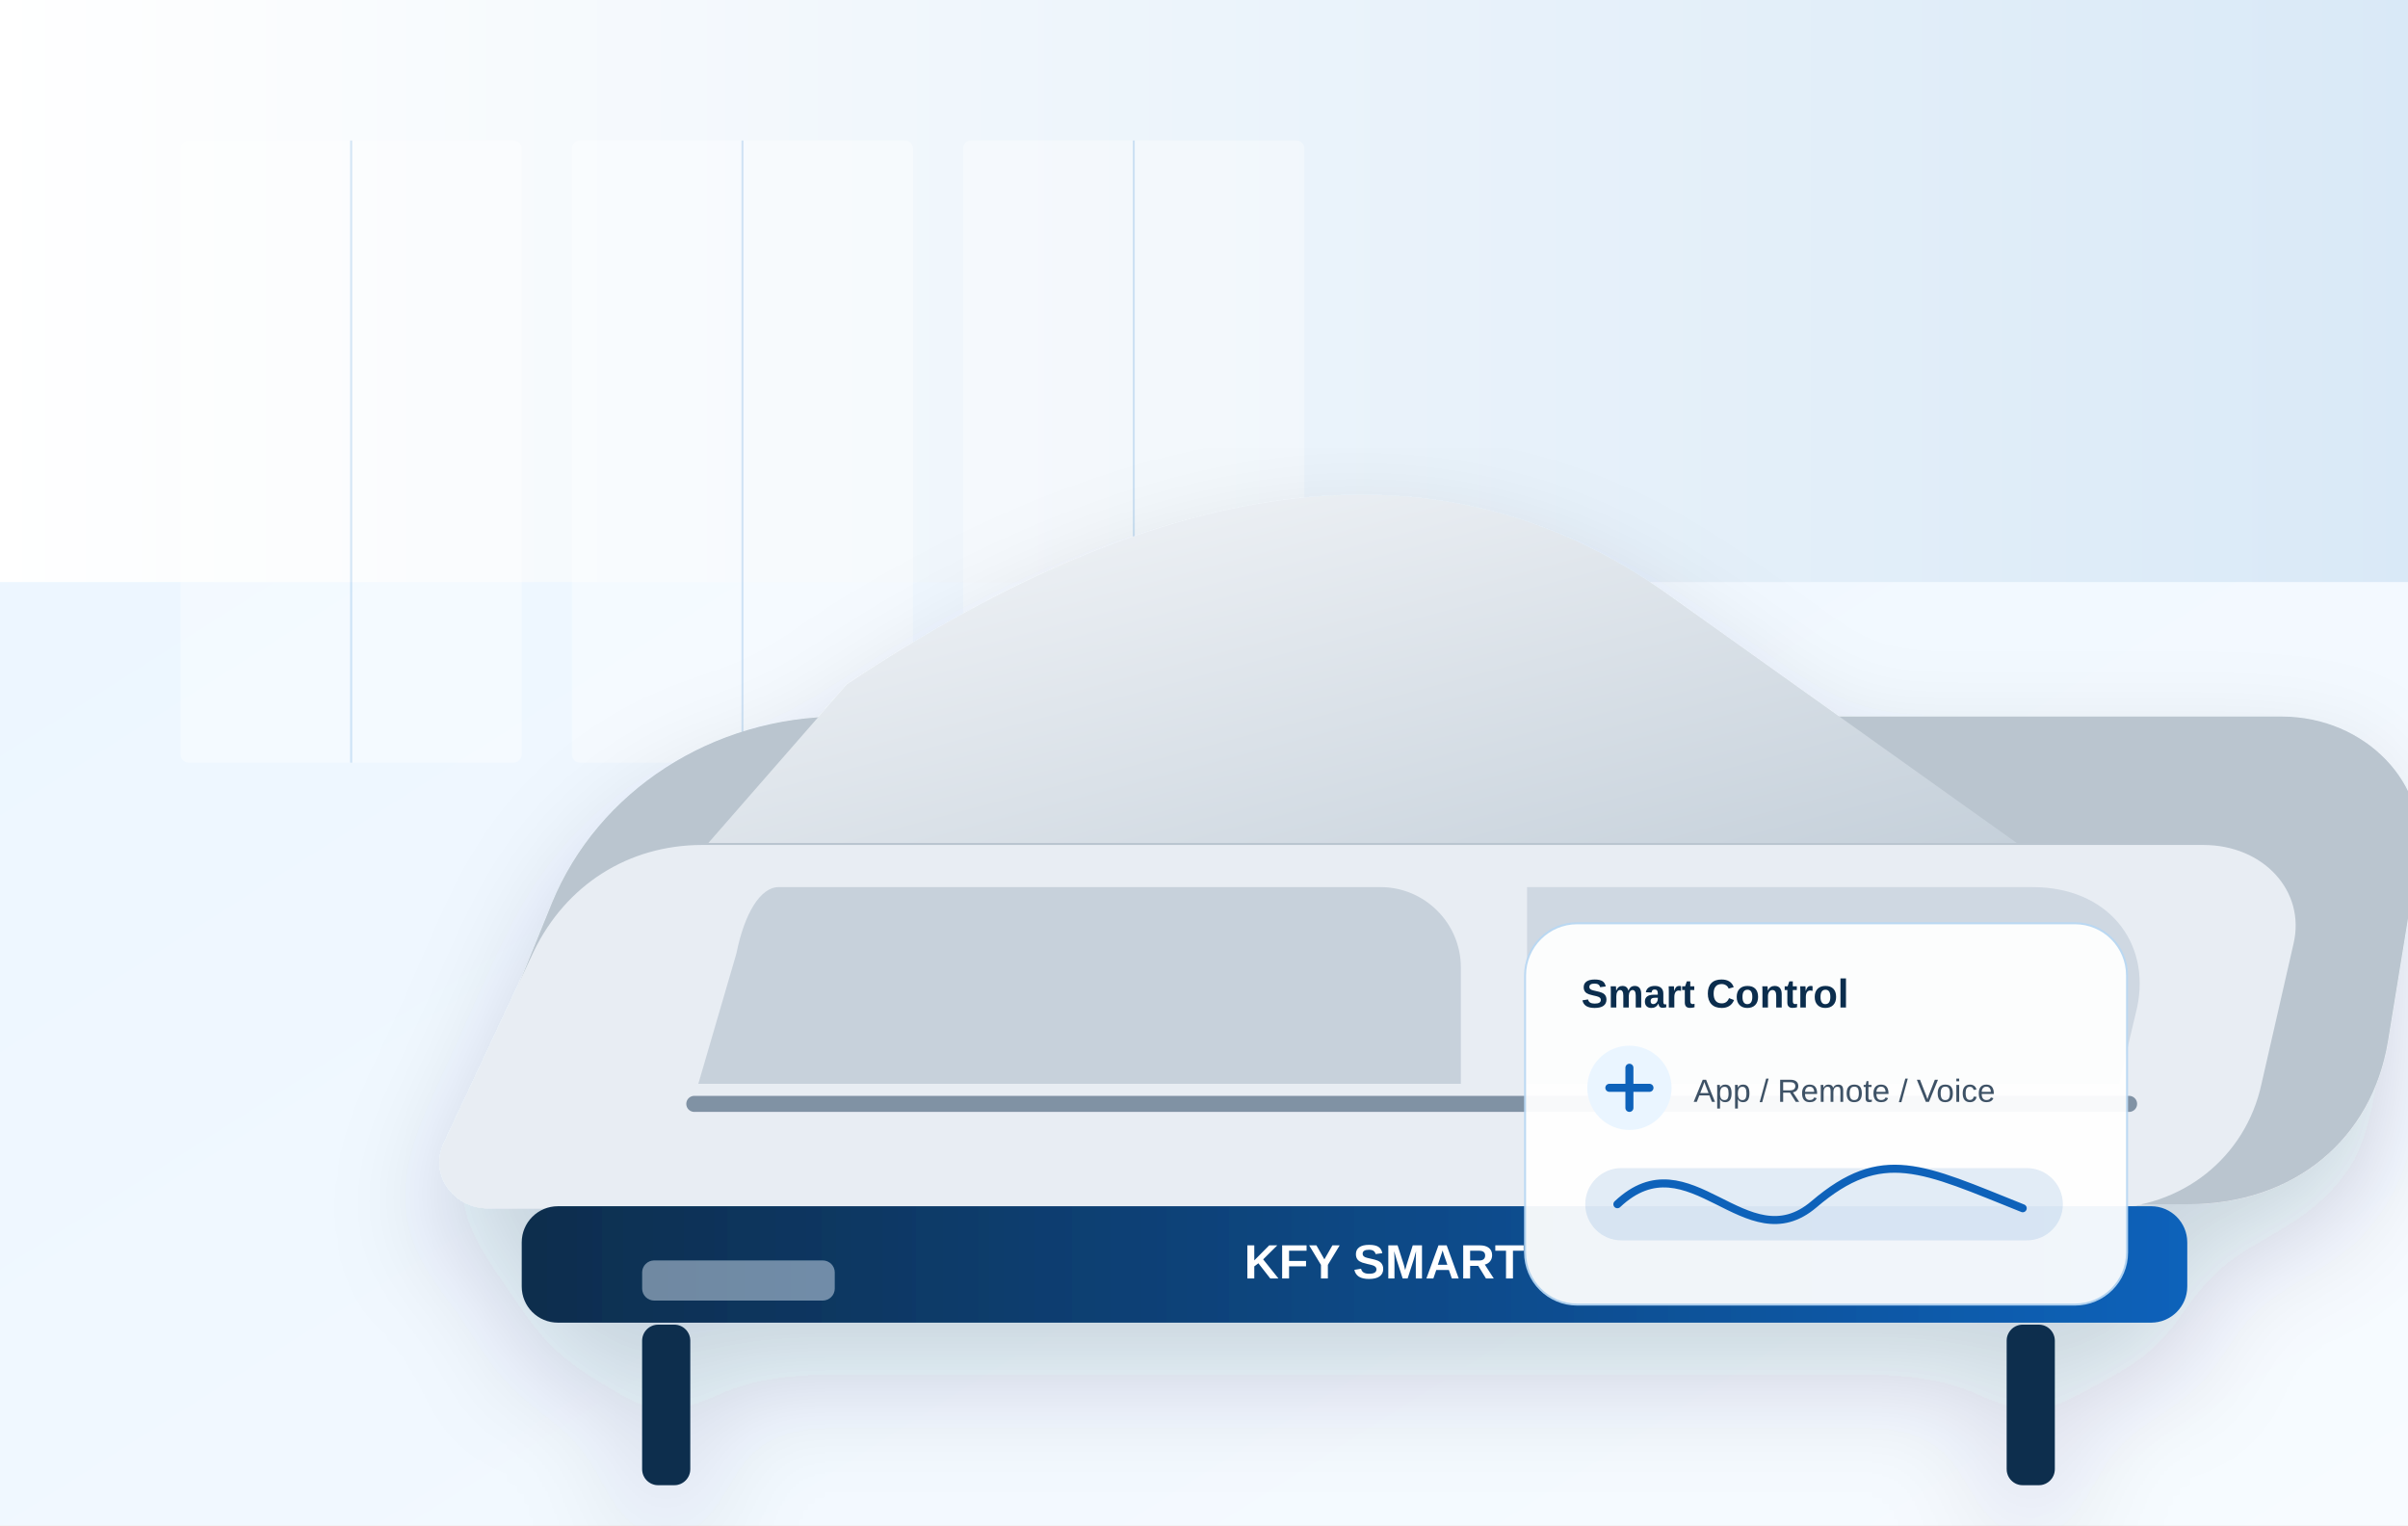
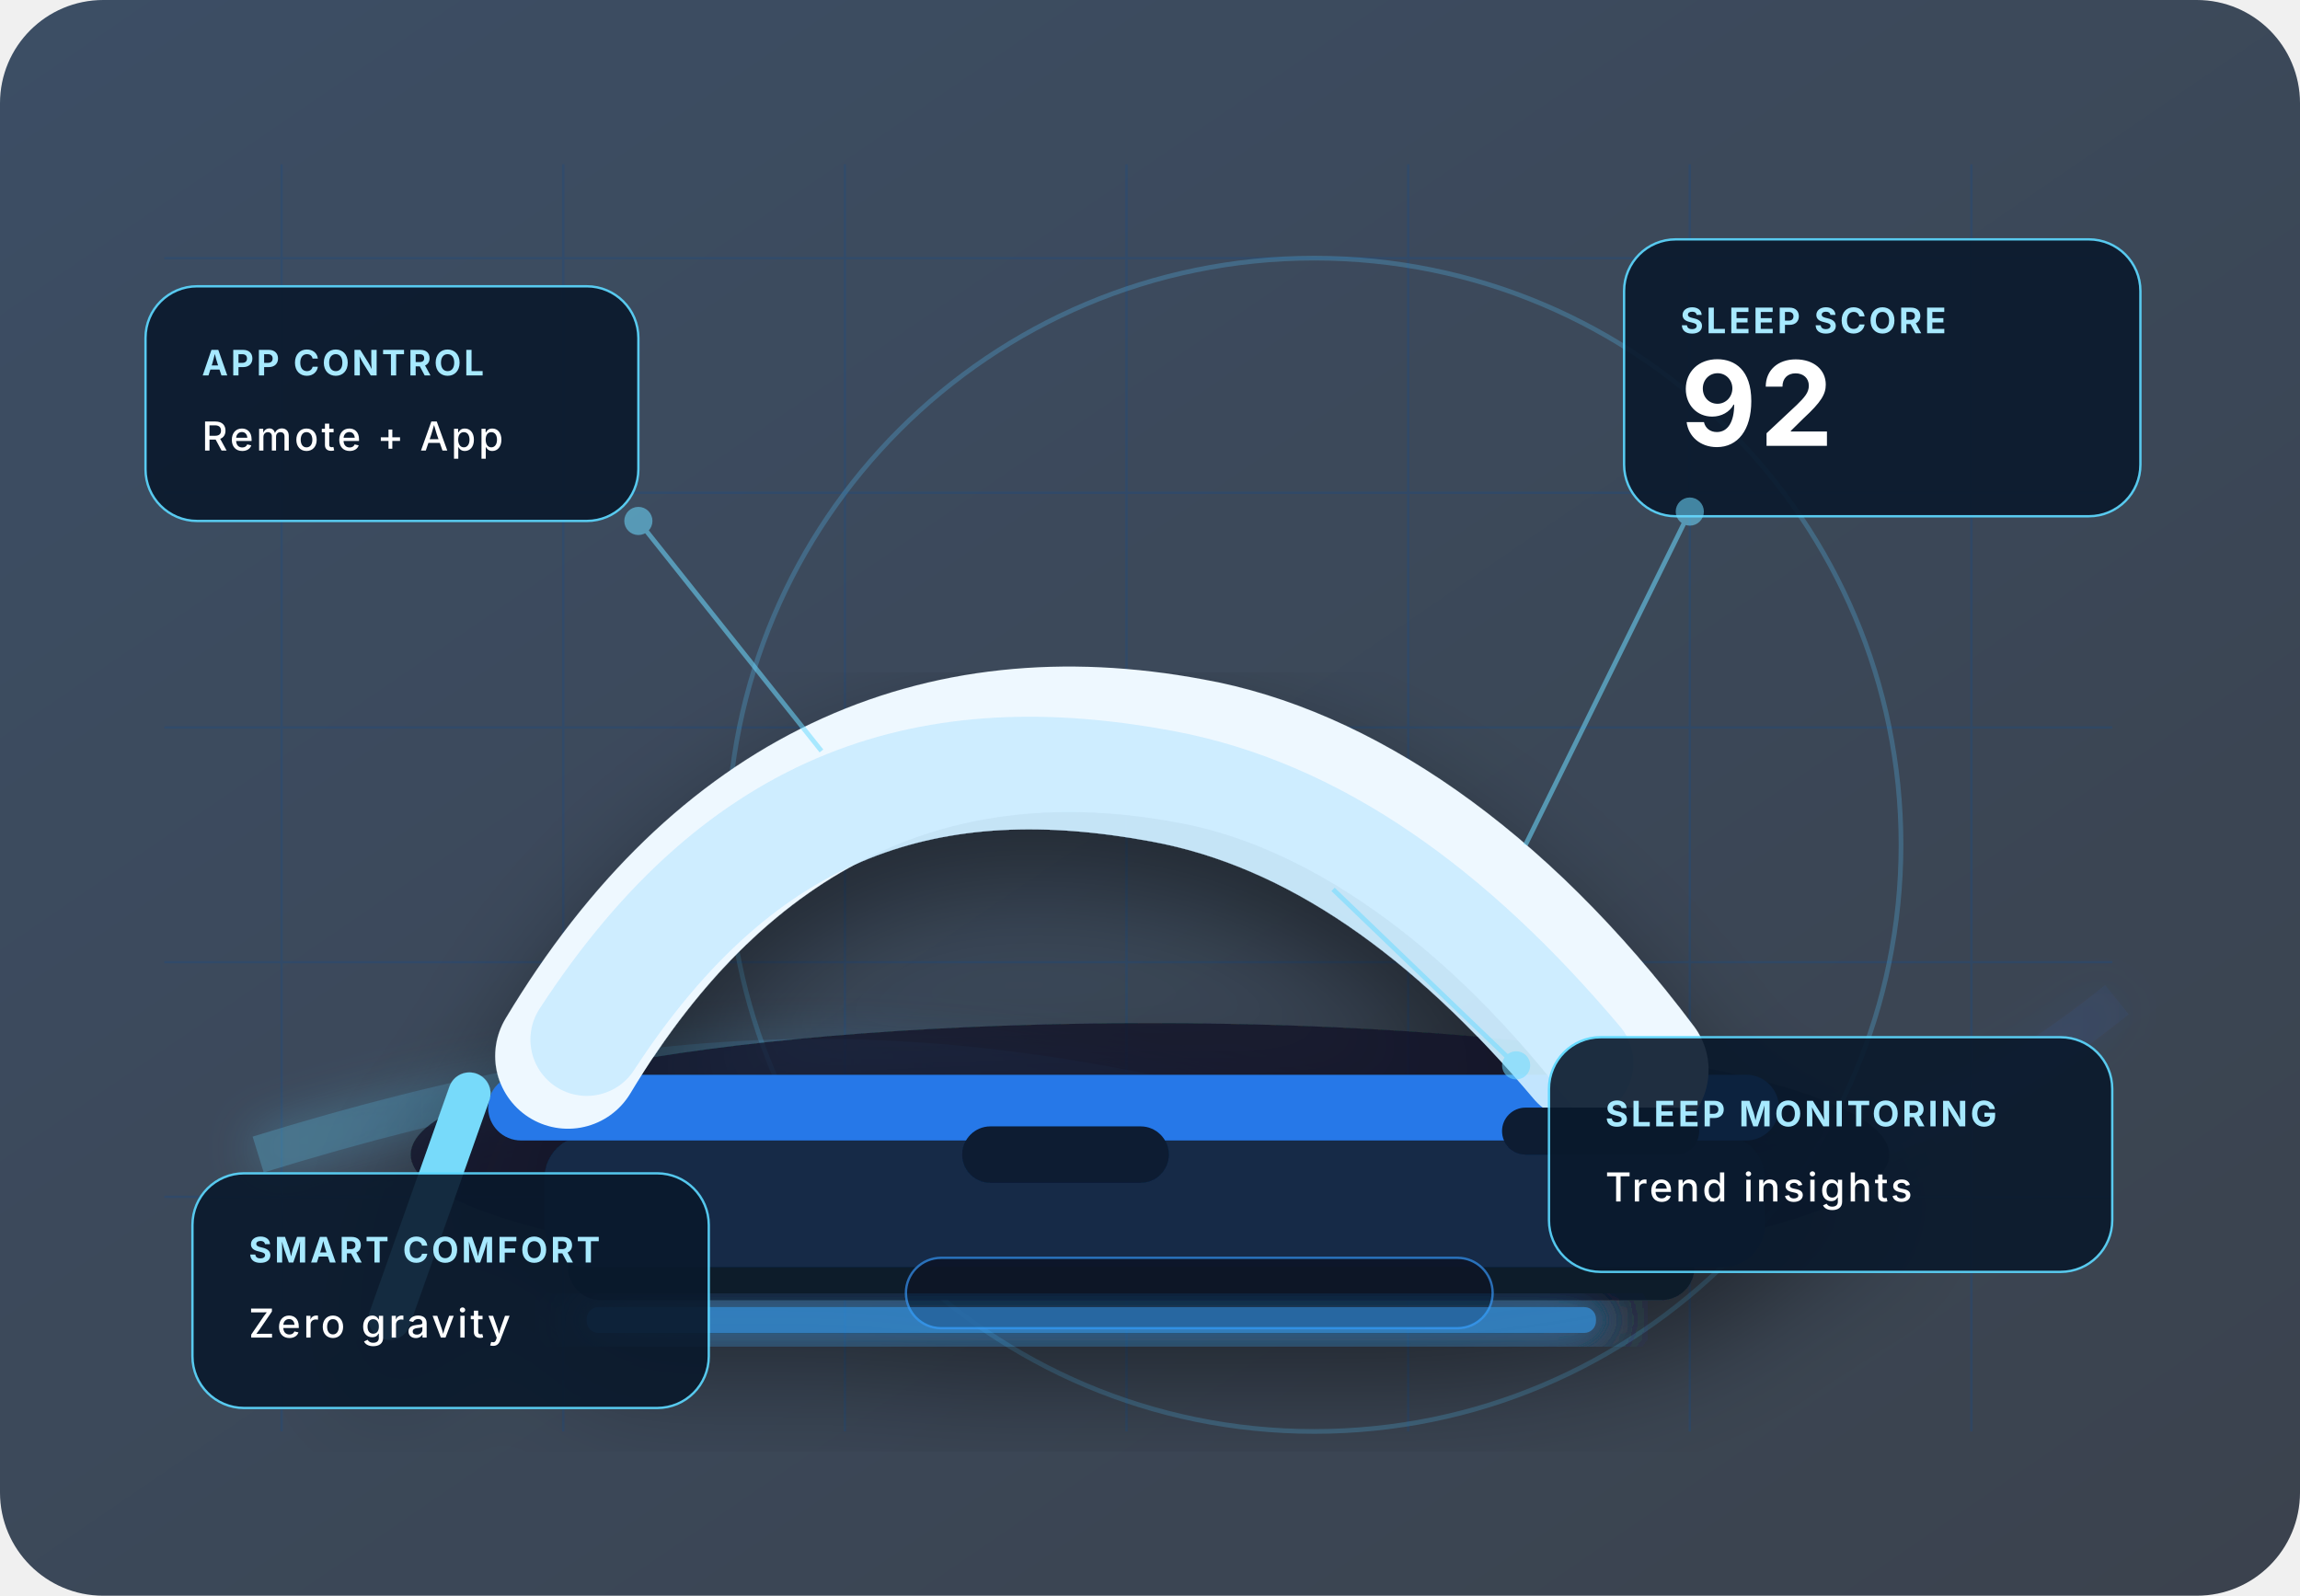
- <svg xmlns="http://www.w3.org/2000/svg" viewBox="0 0 1200 760" width="1200" height="760" role="img" aria-label="Modern smart adjustable bed in business blue style">
+ <svg xmlns="http://www.w3.org/2000/svg" viewBox="0 0 980 680" role="img" aria-labelledby="title desc">
  <defs>
-     <linearGradient id="bg" x1="0" y1="0" x2="1" y2="1">
-       <stop stop-color="#EAF5FF" />
-       <stop offset="1" stop-color="#F7FBFF" />
+     <linearGradient id="bg" x1="0" x2="1" y1="0" y2="1">
+       <stop offset="0" stop-color="#09203d" />
+       <stop offset="1" stop-color="#08111f" />
    </linearGradient>
-     <linearGradient id="wall" x1="0" y1="0" x2="1" y2="0">
-       <stop stop-color="#FFFFFF" />
-       <stop offset="1" stop-color="#D9E9F7" />
+     <linearGradient id="glow" x1="0" x2="1">
+       <stop stop-color="#66d8ff" stop-opacity=".8" />
+       <stop offset="1" stop-color="#2f73ff" stop-opacity=".15" />
    </linearGradient>
-     <linearGradient id="bed" x1="0" y1="0" x2="1" y2="1">
-       <stop stop-color="#F5F7FA" />
-       <stop offset="1" stop-color="#C5D0DA" />
-     </linearGradient>
-     <linearGradient id="navy" x1="0" y1="0" x2="1" y2="0">
-       <stop stop-color="#0B2D4D" />
-       <stop offset="1" stop-color="#0E62BA" />
-     </linearGradient>
-     <filter id="shadow">
-       <feDropShadow dx="0" dy="26" stdDeviation="28" flood-color="#0B2D4D" flood-opacity="0.18" />
+     <filter id="softGlow" x="-50%" y="-50%" width="200%" height="200%">
+       <feGaussianBlur stdDeviation="10" result="blur" />
+       <feMerge>
+         <feMergeNode in="blur" />
+         <feMergeNode in="SourceGraphic" />
+       </feMerge>
+     </filter>
+     <filter id="shadow" x="-20%" y="-20%" width="140%" height="140%">
+       <feDropShadow dx="0" dy="22" stdDeviation="24" flood-color="#000" flood-opacity=".45" />
    </filter>
  </defs>
-   <rect width="1200" height="760" fill="url(#bg)" />
-   <path d="M0 0H1200V290H0z" fill="url(#wall)" />
-   <g opacity="0.35">
-     <rect x="90" y="70" width="170" height="310" rx="4" fill="#fff" />
-     <rect x="285" y="70" width="170" height="310" rx="4" fill="#fff" />
-     <rect x="480" y="70" width="170" height="310" rx="4" fill="#fff" />
-     <line x1="175" y1="70" x2="175" y2="380" stroke="#8FBCE5" />
-     <line x1="370" y1="70" x2="370" y2="380" stroke="#8FBCE5" />
-     <line x1="565" y1="70" x2="565" y2="380" stroke="#8FBCE5" />
+   <rect x="0" y="0" width="980" height="680" rx="44" fill="url(#bg)" opacity=".78" />
+   <g stroke="#224a7a" stroke-width="1" opacity=".42">
+     <path d="M70 110h830M70 210h830M70 310h830M70 410h830M70 510h830" />
+     <path d="M120 70v540M240 70v540M360 70v540M480 70v540M600 70v540M720 70v540M840 70v540" />
  </g>
-   <g transform="translate(140,180)" filter="url(#shadow)">
-     <path d="M110 420h840c54 0 92-33 100-81l15-92c6-36-26-70-68-70H279c-64 0-121 37-144 93L87 388c-7 17 5 32 23 32z" fill="#BAC5CF" />
-     <path d="M282 161c162-108 298-124 409-45l174 124H213l69-79z" fill="url(#bed)" />
-     <path d="M210 241h748c30 0 51 23 45 49l-16 70c-8 37-40 62-78 62H103c-17 0-29-17-22-32l45-96c16-33 47-53 84-53z" fill="#E8EDF3" />
-     <path d="M248 262h300c22 0 40 18 40 40v58H208l19-65c4-20 12-33 21-33z" fill="#C7D1DB" />
-     <path d="M621 262h252c37 0 59 27 52 60l-9 38H621z" fill="#CFD8E2" />
-     <path d="M206 370h715" stroke="#8092A4" stroke-width="8" stroke-linecap="round" />
-     <rect x="120" y="421" width="830" height="58" rx="18" fill="url(#navy)" />
-     <rect x="180" y="448" width="96" height="20" rx="6" fill="#EAF5FF" opacity="0.45" />
-     <text x="480" y="457" fill="#fff" font-family="Arial" font-size="24" font-weight="800">KFY SMART</text>
-     <g fill="#0B2D4D">
-       <rect x="180" y="480" width="24" height="80" rx="8" />
-       <rect x="860" y="480" width="24" height="80" rx="8" />
+   <circle cx="560" cy="360" r="250" fill="none" stroke="#59c9ff" stroke-width="2" opacity=".25" />
+   <path d="M110 492C285 438 400 438 572 486c131 36 232 19 330-60" fill="none" stroke="url(#glow)" stroke-width="16" opacity=".35" filter="url(#softGlow)" />
+   <g transform="translate(130 230)" filter="url(#shadow)">
+     <ellipse cx="360" cy="262" rx="315" ry="56" fill="#0a1322" opacity=".72" />
+     <rect x="112" y="292" width="480" height="32" rx="14" fill="#101b2c" />
+     <rect x="102" y="254" width="520" height="56" rx="18" fill="#122947" />
+     <rect x="78" y="228" width="550" height="28" rx="14" fill="#2578e8" />
+     <path d="M112 220C178 110 270 70 377 90c62 11 130 56 190 136" fill="none" stroke="#eef8ff" stroke-width="62" stroke-linecap="round" />
+     <path d="M120 213C187 110 268 87 365 105c65 12 123 54 177 118" fill="none" stroke="#ccecff" stroke-width="48" stroke-linecap="round" opacity=".94" />
+     <path d="M70 236l-34 96" stroke="#77dafa" stroke-width="18" stroke-linecap="round" />
+     <rect x="280" y="250" width="88" height="24" rx="12" fill="#0b1b33" />
+     <rect x="510" y="242" width="84" height="20" rx="10" fill="#0b1b33" />
+     <rect x="256" y="306" width="250" height="30" rx="15" fill="#081223" stroke="#2f83d7" opacity=".8" />
+     <rect x="120" y="327" width="430" height="11" rx="5" fill="#39a6ff" opacity=".55" filter="url(#softGlow)" />
+   </g>
+   <g font-family="Inter, Arial, sans-serif" font-weight="700" letter-spacing="1.2" fill="#a7e9ff">
+     <g transform="translate(62 122)">
+       <rect width="210" height="100" rx="22" fill="#09182b" stroke="#5bd8ff" opacity=".9" />
+       <text x="24" y="38" font-size="15">APP CONTROL</text>
+       <text x="24" y="70" font-size="17" fill="#fff" font-weight="500">Remote + App</text>
+     </g>
+     <g transform="translate(692 102)">
+       <rect width="220" height="118" rx="22" fill="#09182b" stroke="#5bd8ff" opacity=".9" />
+       <text x="24" y="40" font-size="15">SLEEP SCORE</text>
+       <text x="24" y="88" font-size="50" fill="#fff">92</text>
+     </g>
+     <g transform="translate(660 442)">
+       <rect width="240" height="100" rx="22" fill="#09182b" stroke="#5bd8ff" opacity=".9" />
+       <text x="24" y="38" font-size="15">SLEEP MONITORING</text>
+       <text x="24" y="70" font-size="17" fill="#fff" font-weight="500">Trend insights</text>
+     </g>
+     <g transform="translate(82 500)">
+       <rect width="220" height="100" rx="22" fill="#09182b" stroke="#5bd8ff" opacity=".9" />
+       <text x="24" y="38" font-size="15">SMART COMFORT</text>
+       <text x="24" y="70" font-size="17" fill="#fff" font-weight="500">Zero gravity</text>
    </g>
  </g>
-   <g transform="translate(760,460)">
-     <rect x="0" y="0" width="300" height="190" rx="26" fill="#FFFFFF" opacity="0.94" stroke="#B9D8F3" />
-     <text x="28" y="42" font-family="Arial" font-size="20" font-weight="700" fill="#0B2D4D">Smart Control</text>
-     <circle cx="52" cy="82" r="21" fill="#EAF5FF" />
-     <path d="M42 82h20M52 72v20" stroke="#0E62BA" stroke-width="4" stroke-linecap="round" />
-     <text x="84" y="89" font-family="Arial" font-size="16" fill="#3E5266">App / Remote / Voice</text>
-     <rect x="30" y="122" width="238" height="36" rx="18" fill="#0E62BA" opacity="0.12" />
-     <path d="M46 140c36-34 64 29 98 0s54-18 104 2" fill="none" stroke="#0E62BA" stroke-width="4" stroke-linecap="round" />
+   <g stroke="#6ddaff" stroke-width="2" opacity=".55">
+     <path d="M272 222l78 98" />
+     <circle cx="272" cy="222" r="5" fill="#6ddaff" />
+     <path d="M720 218l-70 142" />
+     <circle cx="720" cy="218" r="5" fill="#6ddaff" />
+     <path d="M646 454l-78-75" />
+     <circle cx="646" cy="454" r="5" fill="#6ddaff" />
  </g>
</svg>
